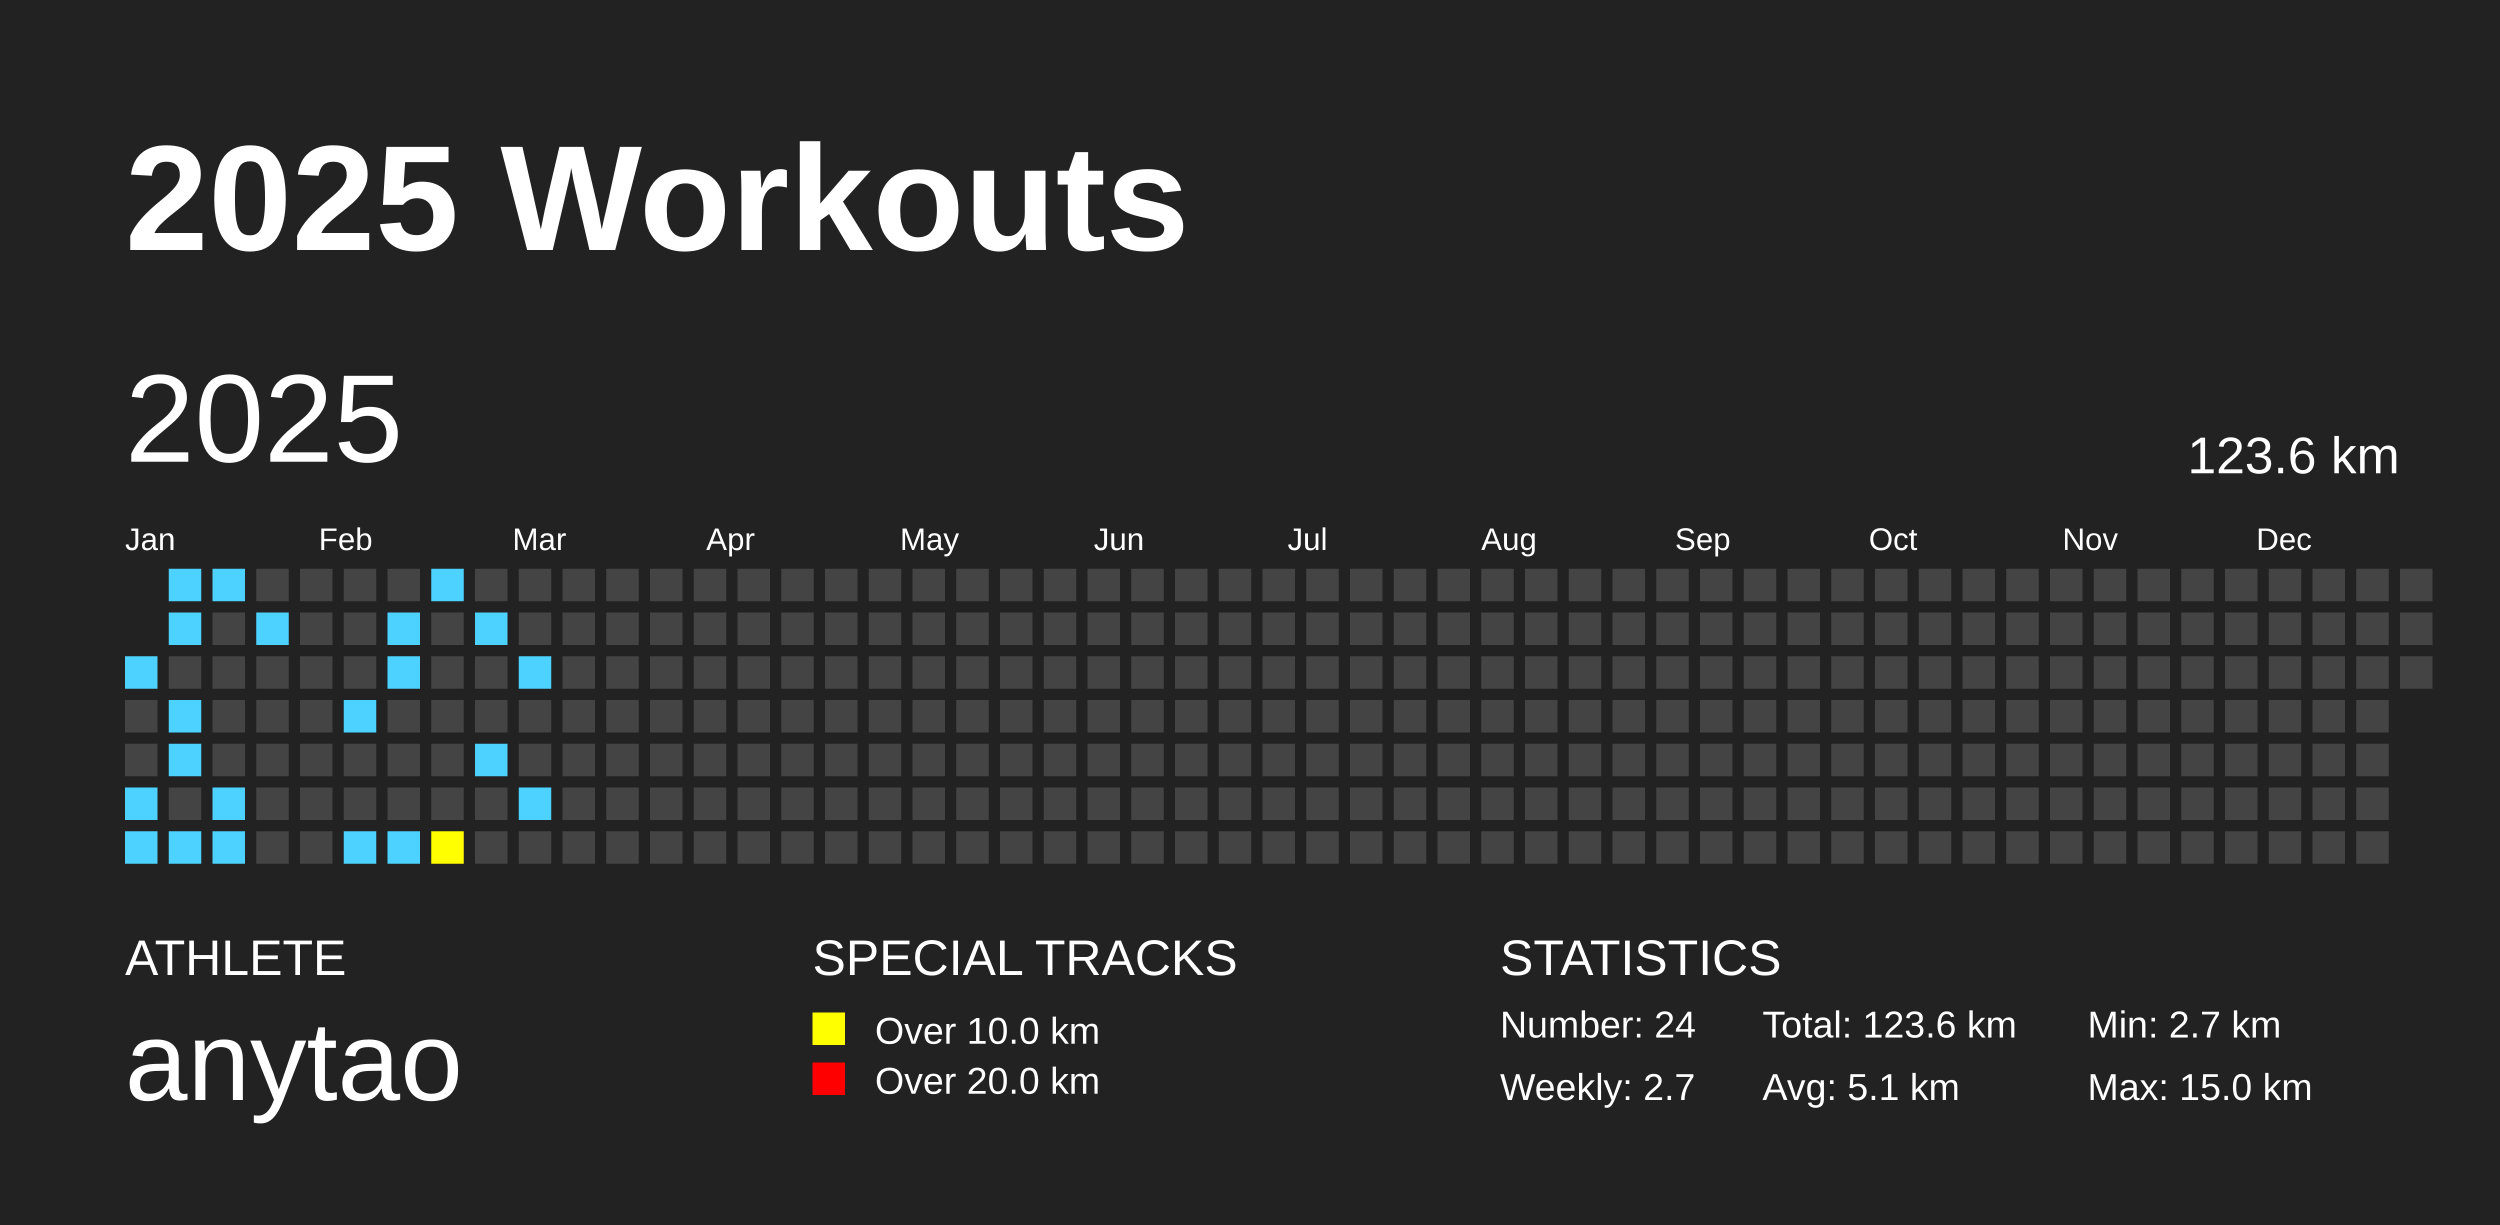
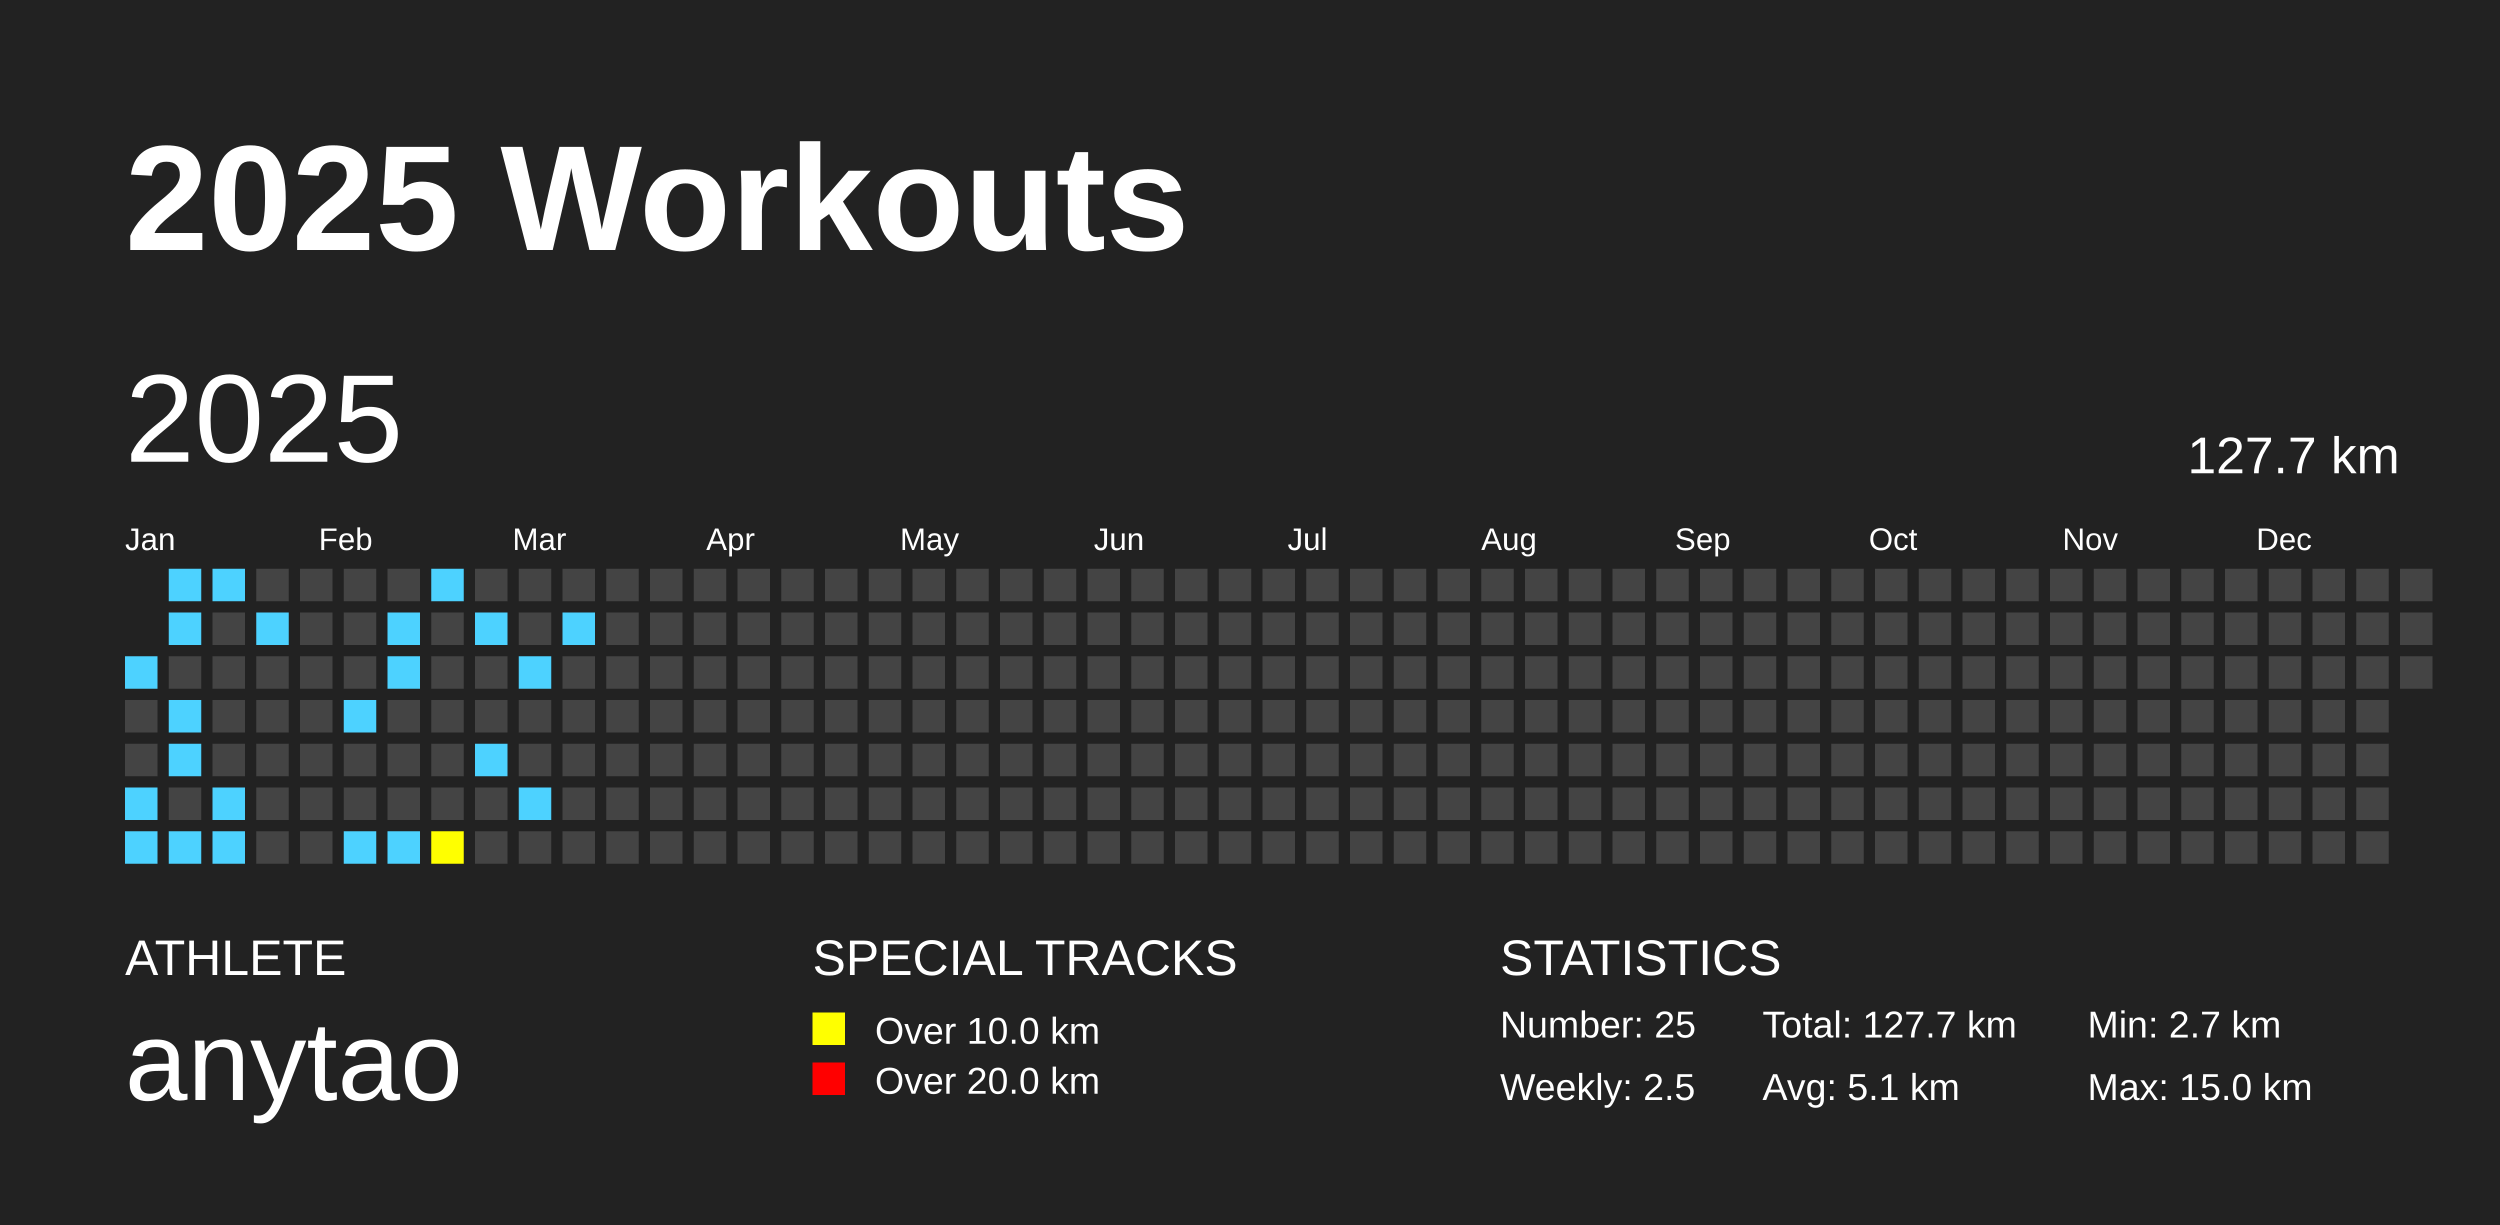
<svg xmlns="http://www.w3.org/2000/svg" baseProfile="full" height="98mm" version="1.1" viewBox="0,0,200,98" width="200mm">
  <defs />
  <rect fill="#222222" height="98" width="200" x="0" y="0" />
  <text fill="#FFFFFF" style="font-size:12px; font-family:Arial; font-weight:bold;" x="10" y="20">2025 Workouts</text>
  <text fill="#FFFFFF" style="font-size:4px; font-family:Arial" x="10" y="78">ATHLETE</text>
  <text fill="#FFFFFF" style="font-size:9px; font-family:Arial" x="10" y="88">anytao</text>
  <text fill="#FFFFFF" style="font-size:4px; font-family:Arial" x="65" y="78">SPECIAL TRACKS</text>
  <rect fill="yellow" height="2.6" width="2.6" x="65" y="81" />
  <text fill="#FFFFFF" style="font-size:3px; font-family:Arial" x="70" y="83.5">Over 10.0 km</text>
  <rect fill="red" height="2.6" width="2.6" x="65" y="85" />
  <text fill="#FFFFFF" style="font-size:3px; font-family:Arial" x="70" y="87.5">Over 20.0 km</text>
  <text fill="#FFFFFF" style="font-size:4px; font-family:Arial" x="120" y="78">STATISTICS</text>
-   <text fill="#FFFFFF" style="font-size:3px; font-family:Arial" x="120" y="83">Number: 24</text>
-   <text fill="#FFFFFF" style="font-size:3px; font-family:Arial" x="120" y="88">Weekly: 2.7</text>
-   <text fill="#FFFFFF" style="font-size:3px; font-family:Arial" x="141" y="83">Total: 123.6 km</text>
+   <text fill="#FFFFFF" style="font-size:3px; font-family:Arial" x="120" y="83">Number: 25</text>
+   <text fill="#FFFFFF" style="font-size:3px; font-family:Arial" x="120" y="88">Weekly: 2.5</text>
+   <text fill="#FFFFFF" style="font-size:3px; font-family:Arial" x="141" y="83">Total: 127.7 km</text>
  <text fill="#FFFFFF" style="font-size:3px; font-family:Arial" x="141" y="88">Avg: 5.1 km</text>
  <text fill="#FFFFFF" style="font-size:3px; font-family:Arial" x="167" y="83">Min: 2.7 km</text>
  <text fill="#FFFFFF" style="font-size:3px; font-family:Arial" x="167" y="88">Max: 15.0 km</text>
  <text dominant-baseline="hanging" fill="#FFFFFF" style="font-size:10.0px; font-family:Arial;" x="10" y="30">2025</text>
-   <text dominant-baseline="hanging" fill="#FFFFFF" style="font-size:4.125px; font-family:Arial;" x="175" y="35">123.6 km</text>
+   <text dominant-baseline="hanging" fill="#FFFFFF" style="font-size:4.125px; font-family:Arial;" x="175" y="35">127.7 km</text>
  <text fill="#FFFFFF" style="font-size:2.5px; font-family:Arial" x="10.0" y="44">Jan</text>
  <text fill="#FFFFFF" style="font-size:2.5px; font-family:Arial" x="25.5" y="44">Feb</text>
  <text fill="#FFFFFF" style="font-size:2.5px; font-family:Arial" x="41.0" y="44">Mar</text>
  <text fill="#FFFFFF" style="font-size:2.5px; font-family:Arial" x="56.5" y="44">Apr</text>
  <text fill="#FFFFFF" style="font-size:2.5px; font-family:Arial" x="72.0" y="44">May</text>
  <text fill="#FFFFFF" style="font-size:2.5px; font-family:Arial" x="87.5" y="44">Jun</text>
  <text fill="#FFFFFF" style="font-size:2.5px; font-family:Arial" x="103.0" y="44">Jul</text>
  <text fill="#FFFFFF" style="font-size:2.5px; font-family:Arial" x="118.5" y="44">Aug</text>
  <text fill="#FFFFFF" style="font-size:2.5px; font-family:Arial" x="134.0" y="44">Sep</text>
  <text fill="#FFFFFF" style="font-size:2.5px; font-family:Arial" x="149.5" y="44">Oct</text>
  <text fill="#FFFFFF" style="font-size:2.5px; font-family:Arial" x="165.0" y="44">Nov</text>
  <text fill="#FFFFFF" style="font-size:2.5px; font-family:Arial" x="180.5" y="44">Dec</text>
  <rect fill="#4DD2FF" height="2.6" width="2.6" x="10.0" y="52.5" />
  <rect fill="#444444" height="2.6" width="2.6" x="10.0" y="56.0" />
  <rect fill="#444444" height="2.6" width="2.6" x="10.0" y="59.5" />
  <rect fill="#4DD2FF" height="2.6" width="2.6" x="10.0" y="63.0" />
  <rect fill="#4DD2FF" height="2.6" width="2.6" x="10.0" y="66.5" />
  <rect fill="#4DD2FF" height="2.6" width="2.6" x="13.5" y="45.5" />
  <rect fill="#4DD2FF" height="2.6" width="2.6" x="13.5" y="49.0" />
  <rect fill="#444444" height="2.6" width="2.6" x="13.5" y="52.5" />
  <rect fill="#4DD2FF" height="2.6" width="2.6" x="13.5" y="56.0" />
  <rect fill="#4DD2FF" height="2.6" width="2.6" x="13.5" y="59.5" />
  <rect fill="#444444" height="2.6" width="2.6" x="13.5" y="63.0" />
  <rect fill="#4DD2FF" height="2.6" width="2.6" x="13.5" y="66.5" />
  <rect fill="#4DD2FF" height="2.6" width="2.6" x="17.0" y="45.5" />
  <rect fill="#444444" height="2.6" width="2.6" x="17.0" y="49.0" />
  <rect fill="#444444" height="2.6" width="2.6" x="17.0" y="52.5" />
  <rect fill="#444444" height="2.6" width="2.6" x="17.0" y="56.0" />
  <rect fill="#444444" height="2.6" width="2.6" x="17.0" y="59.5" />
  <rect fill="#4DD2FF" height="2.6" width="2.6" x="17.0" y="63.0" />
  <rect fill="#4DD2FF" height="2.6" width="2.6" x="17.0" y="66.5" />
  <rect fill="#444444" height="2.6" width="2.6" x="20.5" y="45.5" />
  <rect fill="#4DD2FF" height="2.6" width="2.6" x="20.5" y="49.0" />
  <rect fill="#444444" height="2.6" width="2.6" x="20.5" y="52.5" />
  <rect fill="#444444" height="2.6" width="2.6" x="20.5" y="56.0" />
  <rect fill="#444444" height="2.6" width="2.6" x="20.5" y="59.5" />
  <rect fill="#444444" height="2.6" width="2.6" x="20.5" y="63.0" />
  <rect fill="#444444" height="2.6" width="2.6" x="20.5" y="66.5" />
  <rect fill="#444444" height="2.6" width="2.6" x="24.0" y="45.5" />
  <rect fill="#444444" height="2.6" width="2.6" x="24.0" y="49.0" />
  <rect fill="#444444" height="2.6" width="2.6" x="24.0" y="52.5" />
  <rect fill="#444444" height="2.6" width="2.6" x="24.0" y="56.0" />
  <rect fill="#444444" height="2.6" width="2.6" x="24.0" y="59.5" />
  <rect fill="#444444" height="2.6" width="2.6" x="24.0" y="63.0" />
  <rect fill="#444444" height="2.6" width="2.6" x="24.0" y="66.5" />
  <rect fill="#444444" height="2.6" width="2.6" x="27.5" y="45.5" />
  <rect fill="#444444" height="2.6" width="2.6" x="27.5" y="49.0" />
  <rect fill="#444444" height="2.6" width="2.6" x="27.5" y="52.5" />
  <rect fill="#4DD2FF" height="2.6" width="2.6" x="27.5" y="56.0" />
  <rect fill="#444444" height="2.6" width="2.6" x="27.5" y="59.5" />
  <rect fill="#444444" height="2.6" width="2.6" x="27.5" y="63.0" />
  <rect fill="#4DD2FF" height="2.6" width="2.6" x="27.5" y="66.5" />
  <rect fill="#444444" height="2.6" width="2.6" x="31.0" y="45.5" />
  <rect fill="#4DD2FF" height="2.6" width="2.6" x="31.0" y="49.0" />
  <rect fill="#4DD2FF" height="2.6" width="2.6" x="31.0" y="52.5" />
  <rect fill="#444444" height="2.6" width="2.6" x="31.0" y="56.0" />
  <rect fill="#444444" height="2.6" width="2.6" x="31.0" y="59.5" />
  <rect fill="#444444" height="2.6" width="2.6" x="31.0" y="63.0" />
  <rect fill="#4DD2FF" height="2.6" width="2.6" x="31.0" y="66.5" />
  <rect fill="#4DD2FF" height="2.6" width="2.6" x="34.5" y="45.5" />
  <rect fill="#444444" height="2.6" width="2.6" x="34.5" y="49.0" />
  <rect fill="#444444" height="2.6" width="2.6" x="34.5" y="52.5" />
  <rect fill="#444444" height="2.6" width="2.6" x="34.5" y="56.0" />
  <rect fill="#444444" height="2.6" width="2.6" x="34.5" y="59.5" />
  <rect fill="#444444" height="2.6" width="2.6" x="34.5" y="63.0" />
  <rect fill="yellow" height="2.6" width="2.6" x="34.5" y="66.5" />
  <rect fill="#444444" height="2.6" width="2.6" x="38.0" y="45.5" />
  <rect fill="#4DD2FF" height="2.6" width="2.6" x="38.0" y="49.0" />
  <rect fill="#444444" height="2.6" width="2.6" x="38.0" y="52.5" />
  <rect fill="#444444" height="2.6" width="2.6" x="38.0" y="56.0" />
  <rect fill="#4DD2FF" height="2.6" width="2.6" x="38.0" y="59.5" />
  <rect fill="#444444" height="2.6" width="2.6" x="38.0" y="63.0" />
  <rect fill="#444444" height="2.6" width="2.6" x="38.0" y="66.5" />
  <rect fill="#444444" height="2.6" width="2.6" x="41.5" y="45.5" />
  <rect fill="#444444" height="2.6" width="2.6" x="41.5" y="49.0" />
  <rect fill="#4DD2FF" height="2.6" width="2.6" x="41.5" y="52.5" />
  <rect fill="#444444" height="2.6" width="2.6" x="41.5" y="56.0" />
  <rect fill="#444444" height="2.6" width="2.6" x="41.5" y="59.5" />
  <rect fill="#4DD2FF" height="2.6" width="2.6" x="41.5" y="63.0" />
  <rect fill="#444444" height="2.6" width="2.6" x="41.5" y="66.5" />
  <rect fill="#444444" height="2.6" width="2.6" x="45.0" y="45.5" />
-   <rect fill="#444444" height="2.6" width="2.6" x="45.0" y="49.0" />
+   <rect fill="#4DD2FF" height="2.6" width="2.6" x="45.0" y="49.0" />
  <rect fill="#444444" height="2.6" width="2.6" x="45.0" y="52.5" />
  <rect fill="#444444" height="2.6" width="2.6" x="45.0" y="56.0" />
  <rect fill="#444444" height="2.6" width="2.6" x="45.0" y="59.5" />
  <rect fill="#444444" height="2.6" width="2.6" x="45.0" y="63.0" />
  <rect fill="#444444" height="2.6" width="2.6" x="45.0" y="66.5" />
  <rect fill="#444444" height="2.6" width="2.6" x="48.5" y="45.5" />
  <rect fill="#444444" height="2.6" width="2.6" x="48.5" y="49.0" />
  <rect fill="#444444" height="2.6" width="2.6" x="48.5" y="52.5" />
  <rect fill="#444444" height="2.6" width="2.6" x="48.5" y="56.0" />
  <rect fill="#444444" height="2.6" width="2.6" x="48.5" y="59.5" />
  <rect fill="#444444" height="2.6" width="2.6" x="48.5" y="63.0" />
  <rect fill="#444444" height="2.6" width="2.6" x="48.5" y="66.5" />
  <rect fill="#444444" height="2.6" width="2.6" x="52.0" y="45.5" />
  <rect fill="#444444" height="2.6" width="2.6" x="52.0" y="49.0" />
  <rect fill="#444444" height="2.6" width="2.6" x="52.0" y="52.5" />
  <rect fill="#444444" height="2.6" width="2.6" x="52.0" y="56.0" />
  <rect fill="#444444" height="2.6" width="2.6" x="52.0" y="59.5" />
  <rect fill="#444444" height="2.6" width="2.6" x="52.0" y="63.0" />
  <rect fill="#444444" height="2.6" width="2.6" x="52.0" y="66.5" />
  <rect fill="#444444" height="2.6" width="2.6" x="55.5" y="45.5" />
  <rect fill="#444444" height="2.6" width="2.6" x="55.5" y="49.0" />
  <rect fill="#444444" height="2.6" width="2.6" x="55.5" y="52.5" />
  <rect fill="#444444" height="2.6" width="2.6" x="55.5" y="56.0" />
  <rect fill="#444444" height="2.6" width="2.6" x="55.5" y="59.5" />
  <rect fill="#444444" height="2.6" width="2.6" x="55.5" y="63.0" />
  <rect fill="#444444" height="2.6" width="2.6" x="55.5" y="66.5" />
  <rect fill="#444444" height="2.6" width="2.6" x="59.0" y="45.5" />
  <rect fill="#444444" height="2.6" width="2.6" x="59.0" y="49.0" />
  <rect fill="#444444" height="2.6" width="2.6" x="59.0" y="52.5" />
  <rect fill="#444444" height="2.6" width="2.6" x="59.0" y="56.0" />
  <rect fill="#444444" height="2.6" width="2.6" x="59.0" y="59.5" />
  <rect fill="#444444" height="2.6" width="2.6" x="59.0" y="63.0" />
  <rect fill="#444444" height="2.6" width="2.6" x="59.0" y="66.5" />
  <rect fill="#444444" height="2.6" width="2.6" x="62.5" y="45.5" />
  <rect fill="#444444" height="2.6" width="2.6" x="62.5" y="49.0" />
  <rect fill="#444444" height="2.6" width="2.6" x="62.5" y="52.5" />
  <rect fill="#444444" height="2.6" width="2.6" x="62.5" y="56.0" />
  <rect fill="#444444" height="2.6" width="2.6" x="62.5" y="59.5" />
  <rect fill="#444444" height="2.6" width="2.6" x="62.5" y="63.0" />
  <rect fill="#444444" height="2.6" width="2.6" x="62.5" y="66.5" />
  <rect fill="#444444" height="2.6" width="2.6" x="66.0" y="45.5" />
  <rect fill="#444444" height="2.6" width="2.6" x="66.0" y="49.0" />
  <rect fill="#444444" height="2.6" width="2.6" x="66.0" y="52.5" />
  <rect fill="#444444" height="2.6" width="2.6" x="66.0" y="56.0" />
  <rect fill="#444444" height="2.6" width="2.6" x="66.0" y="59.5" />
  <rect fill="#444444" height="2.6" width="2.6" x="66.0" y="63.0" />
  <rect fill="#444444" height="2.6" width="2.6" x="66.0" y="66.5" />
  <rect fill="#444444" height="2.6" width="2.6" x="69.5" y="45.5" />
  <rect fill="#444444" height="2.6" width="2.6" x="69.5" y="49.0" />
  <rect fill="#444444" height="2.6" width="2.6" x="69.5" y="52.5" />
  <rect fill="#444444" height="2.6" width="2.6" x="69.5" y="56.0" />
  <rect fill="#444444" height="2.6" width="2.6" x="69.5" y="59.5" />
  <rect fill="#444444" height="2.6" width="2.6" x="69.5" y="63.0" />
  <rect fill="#444444" height="2.6" width="2.6" x="69.5" y="66.5" />
  <rect fill="#444444" height="2.6" width="2.6" x="73.0" y="45.5" />
  <rect fill="#444444" height="2.6" width="2.6" x="73.0" y="49.0" />
  <rect fill="#444444" height="2.6" width="2.6" x="73.0" y="52.5" />
  <rect fill="#444444" height="2.6" width="2.6" x="73.0" y="56.0" />
  <rect fill="#444444" height="2.6" width="2.6" x="73.0" y="59.5" />
  <rect fill="#444444" height="2.6" width="2.6" x="73.0" y="63.0" />
  <rect fill="#444444" height="2.6" width="2.6" x="73.0" y="66.5" />
  <rect fill="#444444" height="2.6" width="2.6" x="76.5" y="45.5" />
  <rect fill="#444444" height="2.6" width="2.6" x="76.5" y="49.0" />
  <rect fill="#444444" height="2.6" width="2.6" x="76.5" y="52.5" />
  <rect fill="#444444" height="2.6" width="2.6" x="76.5" y="56.0" />
  <rect fill="#444444" height="2.6" width="2.6" x="76.5" y="59.5" />
  <rect fill="#444444" height="2.6" width="2.6" x="76.5" y="63.0" />
  <rect fill="#444444" height="2.6" width="2.6" x="76.5" y="66.5" />
  <rect fill="#444444" height="2.6" width="2.6" x="80.0" y="45.5" />
  <rect fill="#444444" height="2.6" width="2.6" x="80.0" y="49.0" />
  <rect fill="#444444" height="2.6" width="2.6" x="80.0" y="52.5" />
  <rect fill="#444444" height="2.6" width="2.6" x="80.0" y="56.0" />
  <rect fill="#444444" height="2.6" width="2.6" x="80.0" y="59.5" />
  <rect fill="#444444" height="2.6" width="2.6" x="80.0" y="63.0" />
  <rect fill="#444444" height="2.6" width="2.6" x="80.0" y="66.5" />
  <rect fill="#444444" height="2.6" width="2.6" x="83.5" y="45.5" />
  <rect fill="#444444" height="2.6" width="2.6" x="83.5" y="49.0" />
  <rect fill="#444444" height="2.6" width="2.6" x="83.5" y="52.5" />
  <rect fill="#444444" height="2.6" width="2.6" x="83.5" y="56.0" />
  <rect fill="#444444" height="2.6" width="2.6" x="83.5" y="59.5" />
  <rect fill="#444444" height="2.6" width="2.6" x="83.5" y="63.0" />
  <rect fill="#444444" height="2.6" width="2.6" x="83.5" y="66.5" />
  <rect fill="#444444" height="2.6" width="2.6" x="87.0" y="45.5" />
  <rect fill="#444444" height="2.6" width="2.6" x="87.0" y="49.0" />
  <rect fill="#444444" height="2.6" width="2.6" x="87.0" y="52.5" />
  <rect fill="#444444" height="2.6" width="2.6" x="87.0" y="56.0" />
  <rect fill="#444444" height="2.6" width="2.6" x="87.0" y="59.5" />
  <rect fill="#444444" height="2.6" width="2.6" x="87.0" y="63.0" />
  <rect fill="#444444" height="2.6" width="2.6" x="87.0" y="66.5" />
  <rect fill="#444444" height="2.6" width="2.6" x="90.5" y="45.5" />
  <rect fill="#444444" height="2.6" width="2.6" x="90.5" y="49.0" />
  <rect fill="#444444" height="2.6" width="2.6" x="90.5" y="52.5" />
  <rect fill="#444444" height="2.6" width="2.6" x="90.5" y="56.0" />
  <rect fill="#444444" height="2.6" width="2.6" x="90.5" y="59.5" />
  <rect fill="#444444" height="2.6" width="2.6" x="90.5" y="63.0" />
  <rect fill="#444444" height="2.6" width="2.6" x="90.5" y="66.5" />
  <rect fill="#444444" height="2.6" width="2.6" x="94.0" y="45.5" />
  <rect fill="#444444" height="2.6" width="2.6" x="94.0" y="49.0" />
  <rect fill="#444444" height="2.6" width="2.6" x="94.0" y="52.5" />
  <rect fill="#444444" height="2.6" width="2.6" x="94.0" y="56.0" />
  <rect fill="#444444" height="2.6" width="2.6" x="94.0" y="59.5" />
  <rect fill="#444444" height="2.6" width="2.6" x="94.0" y="63.0" />
  <rect fill="#444444" height="2.6" width="2.6" x="94.0" y="66.5" />
  <rect fill="#444444" height="2.6" width="2.6" x="97.5" y="45.5" />
  <rect fill="#444444" height="2.6" width="2.6" x="97.5" y="49.0" />
  <rect fill="#444444" height="2.6" width="2.6" x="97.5" y="52.5" />
  <rect fill="#444444" height="2.6" width="2.6" x="97.5" y="56.0" />
  <rect fill="#444444" height="2.6" width="2.6" x="97.5" y="59.5" />
  <rect fill="#444444" height="2.6" width="2.6" x="97.5" y="63.0" />
  <rect fill="#444444" height="2.6" width="2.6" x="97.5" y="66.5" />
  <rect fill="#444444" height="2.6" width="2.6" x="101.0" y="45.5" />
  <rect fill="#444444" height="2.6" width="2.6" x="101.0" y="49.0" />
  <rect fill="#444444" height="2.6" width="2.6" x="101.0" y="52.5" />
  <rect fill="#444444" height="2.6" width="2.6" x="101.0" y="56.0" />
  <rect fill="#444444" height="2.6" width="2.6" x="101.0" y="59.5" />
  <rect fill="#444444" height="2.6" width="2.6" x="101.0" y="63.0" />
  <rect fill="#444444" height="2.6" width="2.6" x="101.0" y="66.5" />
  <rect fill="#444444" height="2.6" width="2.6" x="104.5" y="45.5" />
  <rect fill="#444444" height="2.6" width="2.6" x="104.5" y="49.0" />
  <rect fill="#444444" height="2.6" width="2.6" x="104.5" y="52.5" />
  <rect fill="#444444" height="2.6" width="2.6" x="104.5" y="56.0" />
  <rect fill="#444444" height="2.6" width="2.6" x="104.5" y="59.5" />
  <rect fill="#444444" height="2.6" width="2.6" x="104.5" y="63.0" />
  <rect fill="#444444" height="2.6" width="2.6" x="104.5" y="66.5" />
  <rect fill="#444444" height="2.6" width="2.6" x="108.0" y="45.5" />
  <rect fill="#444444" height="2.6" width="2.6" x="108.0" y="49.0" />
  <rect fill="#444444" height="2.6" width="2.6" x="108.0" y="52.5" />
  <rect fill="#444444" height="2.6" width="2.6" x="108.0" y="56.0" />
  <rect fill="#444444" height="2.6" width="2.6" x="108.0" y="59.5" />
  <rect fill="#444444" height="2.6" width="2.6" x="108.0" y="63.0" />
  <rect fill="#444444" height="2.6" width="2.6" x="108.0" y="66.5" />
  <rect fill="#444444" height="2.6" width="2.6" x="111.5" y="45.5" />
  <rect fill="#444444" height="2.6" width="2.6" x="111.5" y="49.0" />
  <rect fill="#444444" height="2.6" width="2.6" x="111.5" y="52.5" />
  <rect fill="#444444" height="2.6" width="2.6" x="111.5" y="56.0" />
  <rect fill="#444444" height="2.6" width="2.6" x="111.5" y="59.5" />
  <rect fill="#444444" height="2.6" width="2.6" x="111.5" y="63.0" />
  <rect fill="#444444" height="2.6" width="2.6" x="111.5" y="66.5" />
  <rect fill="#444444" height="2.6" width="2.6" x="115.0" y="45.5" />
  <rect fill="#444444" height="2.6" width="2.6" x="115.0" y="49.0" />
  <rect fill="#444444" height="2.6" width="2.6" x="115.0" y="52.5" />
  <rect fill="#444444" height="2.6" width="2.6" x="115.0" y="56.0" />
  <rect fill="#444444" height="2.6" width="2.6" x="115.0" y="59.5" />
  <rect fill="#444444" height="2.6" width="2.6" x="115.0" y="63.0" />
  <rect fill="#444444" height="2.6" width="2.6" x="115.0" y="66.5" />
  <rect fill="#444444" height="2.6" width="2.6" x="118.5" y="45.5" />
  <rect fill="#444444" height="2.6" width="2.6" x="118.5" y="49.0" />
  <rect fill="#444444" height="2.6" width="2.6" x="118.5" y="52.5" />
  <rect fill="#444444" height="2.6" width="2.6" x="118.5" y="56.0" />
  <rect fill="#444444" height="2.6" width="2.6" x="118.5" y="59.5" />
  <rect fill="#444444" height="2.6" width="2.6" x="118.5" y="63.0" />
  <rect fill="#444444" height="2.6" width="2.6" x="118.5" y="66.5" />
  <rect fill="#444444" height="2.6" width="2.6" x="122.0" y="45.5" />
  <rect fill="#444444" height="2.6" width="2.6" x="122.0" y="49.0" />
  <rect fill="#444444" height="2.6" width="2.6" x="122.0" y="52.5" />
  <rect fill="#444444" height="2.6" width="2.6" x="122.0" y="56.0" />
  <rect fill="#444444" height="2.6" width="2.6" x="122.0" y="59.5" />
  <rect fill="#444444" height="2.6" width="2.6" x="122.0" y="63.0" />
  <rect fill="#444444" height="2.6" width="2.6" x="122.0" y="66.5" />
  <rect fill="#444444" height="2.6" width="2.6" x="125.5" y="45.5" />
  <rect fill="#444444" height="2.6" width="2.6" x="125.5" y="49.0" />
  <rect fill="#444444" height="2.6" width="2.6" x="125.5" y="52.5" />
  <rect fill="#444444" height="2.6" width="2.6" x="125.5" y="56.0" />
  <rect fill="#444444" height="2.6" width="2.6" x="125.5" y="59.5" />
  <rect fill="#444444" height="2.6" width="2.6" x="125.5" y="63.0" />
  <rect fill="#444444" height="2.6" width="2.6" x="125.5" y="66.5" />
  <rect fill="#444444" height="2.6" width="2.6" x="129.0" y="45.5" />
  <rect fill="#444444" height="2.6" width="2.6" x="129.0" y="49.0" />
  <rect fill="#444444" height="2.6" width="2.6" x="129.0" y="52.5" />
  <rect fill="#444444" height="2.6" width="2.6" x="129.0" y="56.0" />
  <rect fill="#444444" height="2.6" width="2.6" x="129.0" y="59.5" />
  <rect fill="#444444" height="2.6" width="2.6" x="129.0" y="63.0" />
  <rect fill="#444444" height="2.6" width="2.6" x="129.0" y="66.5" />
  <rect fill="#444444" height="2.6" width="2.6" x="132.5" y="45.5" />
  <rect fill="#444444" height="2.6" width="2.6" x="132.5" y="49.0" />
  <rect fill="#444444" height="2.6" width="2.6" x="132.5" y="52.5" />
  <rect fill="#444444" height="2.6" width="2.6" x="132.5" y="56.0" />
  <rect fill="#444444" height="2.6" width="2.6" x="132.5" y="59.5" />
  <rect fill="#444444" height="2.6" width="2.6" x="132.5" y="63.0" />
  <rect fill="#444444" height="2.6" width="2.6" x="132.5" y="66.5" />
  <rect fill="#444444" height="2.6" width="2.6" x="136.0" y="45.5" />
  <rect fill="#444444" height="2.6" width="2.6" x="136.0" y="49.0" />
  <rect fill="#444444" height="2.6" width="2.6" x="136.0" y="52.5" />
  <rect fill="#444444" height="2.6" width="2.6" x="136.0" y="56.0" />
  <rect fill="#444444" height="2.6" width="2.6" x="136.0" y="59.5" />
  <rect fill="#444444" height="2.6" width="2.6" x="136.0" y="63.0" />
  <rect fill="#444444" height="2.6" width="2.6" x="136.0" y="66.5" />
  <rect fill="#444444" height="2.6" width="2.6" x="139.5" y="45.5" />
  <rect fill="#444444" height="2.6" width="2.6" x="139.5" y="49.0" />
  <rect fill="#444444" height="2.6" width="2.6" x="139.5" y="52.5" />
  <rect fill="#444444" height="2.6" width="2.6" x="139.5" y="56.0" />
  <rect fill="#444444" height="2.6" width="2.6" x="139.5" y="59.5" />
  <rect fill="#444444" height="2.6" width="2.6" x="139.5" y="63.0" />
  <rect fill="#444444" height="2.6" width="2.6" x="139.5" y="66.5" />
  <rect fill="#444444" height="2.6" width="2.6" x="143.0" y="45.5" />
  <rect fill="#444444" height="2.6" width="2.6" x="143.0" y="49.0" />
  <rect fill="#444444" height="2.6" width="2.6" x="143.0" y="52.5" />
  <rect fill="#444444" height="2.6" width="2.6" x="143.0" y="56.0" />
  <rect fill="#444444" height="2.6" width="2.6" x="143.0" y="59.5" />
  <rect fill="#444444" height="2.6" width="2.6" x="143.0" y="63.0" />
  <rect fill="#444444" height="2.6" width="2.6" x="143.0" y="66.5" />
  <rect fill="#444444" height="2.6" width="2.6" x="146.5" y="45.5" />
  <rect fill="#444444" height="2.6" width="2.6" x="146.5" y="49.0" />
  <rect fill="#444444" height="2.6" width="2.6" x="146.5" y="52.5" />
  <rect fill="#444444" height="2.6" width="2.6" x="146.5" y="56.0" />
  <rect fill="#444444" height="2.6" width="2.6" x="146.5" y="59.5" />
  <rect fill="#444444" height="2.6" width="2.6" x="146.5" y="63.0" />
  <rect fill="#444444" height="2.6" width="2.6" x="146.5" y="66.5" />
  <rect fill="#444444" height="2.6" width="2.6" x="150.0" y="45.5" />
  <rect fill="#444444" height="2.6" width="2.6" x="150.0" y="49.0" />
  <rect fill="#444444" height="2.6" width="2.6" x="150.0" y="52.5" />
  <rect fill="#444444" height="2.6" width="2.6" x="150.0" y="56.0" />
  <rect fill="#444444" height="2.6" width="2.6" x="150.0" y="59.5" />
  <rect fill="#444444" height="2.6" width="2.6" x="150.0" y="63.0" />
  <rect fill="#444444" height="2.6" width="2.6" x="150.0" y="66.5" />
  <rect fill="#444444" height="2.6" width="2.6" x="153.5" y="45.5" />
  <rect fill="#444444" height="2.6" width="2.6" x="153.5" y="49.0" />
  <rect fill="#444444" height="2.6" width="2.6" x="153.5" y="52.5" />
  <rect fill="#444444" height="2.6" width="2.6" x="153.5" y="56.0" />
  <rect fill="#444444" height="2.6" width="2.6" x="153.5" y="59.5" />
  <rect fill="#444444" height="2.6" width="2.6" x="153.5" y="63.0" />
  <rect fill="#444444" height="2.6" width="2.6" x="153.5" y="66.5" />
  <rect fill="#444444" height="2.6" width="2.6" x="157.0" y="45.5" />
  <rect fill="#444444" height="2.6" width="2.6" x="157.0" y="49.0" />
  <rect fill="#444444" height="2.6" width="2.6" x="157.0" y="52.5" />
  <rect fill="#444444" height="2.6" width="2.6" x="157.0" y="56.0" />
  <rect fill="#444444" height="2.6" width="2.6" x="157.0" y="59.5" />
  <rect fill="#444444" height="2.6" width="2.6" x="157.0" y="63.0" />
  <rect fill="#444444" height="2.6" width="2.6" x="157.0" y="66.5" />
  <rect fill="#444444" height="2.6" width="2.6" x="160.5" y="45.5" />
  <rect fill="#444444" height="2.6" width="2.6" x="160.5" y="49.0" />
  <rect fill="#444444" height="2.6" width="2.6" x="160.5" y="52.5" />
  <rect fill="#444444" height="2.6" width="2.6" x="160.5" y="56.0" />
  <rect fill="#444444" height="2.6" width="2.6" x="160.5" y="59.5" />
  <rect fill="#444444" height="2.6" width="2.6" x="160.5" y="63.0" />
  <rect fill="#444444" height="2.6" width="2.6" x="160.5" y="66.5" />
  <rect fill="#444444" height="2.6" width="2.6" x="164.0" y="45.5" />
  <rect fill="#444444" height="2.6" width="2.6" x="164.0" y="49.0" />
  <rect fill="#444444" height="2.6" width="2.6" x="164.0" y="52.5" />
  <rect fill="#444444" height="2.6" width="2.6" x="164.0" y="56.0" />
  <rect fill="#444444" height="2.6" width="2.6" x="164.0" y="59.5" />
  <rect fill="#444444" height="2.6" width="2.6" x="164.0" y="63.0" />
  <rect fill="#444444" height="2.6" width="2.6" x="164.0" y="66.5" />
  <rect fill="#444444" height="2.6" width="2.6" x="167.5" y="45.5" />
  <rect fill="#444444" height="2.6" width="2.6" x="167.5" y="49.0" />
  <rect fill="#444444" height="2.6" width="2.6" x="167.5" y="52.5" />
  <rect fill="#444444" height="2.6" width="2.6" x="167.5" y="56.0" />
  <rect fill="#444444" height="2.6" width="2.6" x="167.5" y="59.5" />
  <rect fill="#444444" height="2.6" width="2.6" x="167.5" y="63.0" />
  <rect fill="#444444" height="2.6" width="2.6" x="167.5" y="66.5" />
  <rect fill="#444444" height="2.6" width="2.6" x="171.0" y="45.5" />
  <rect fill="#444444" height="2.6" width="2.6" x="171.0" y="49.0" />
  <rect fill="#444444" height="2.6" width="2.6" x="171.0" y="52.5" />
  <rect fill="#444444" height="2.6" width="2.6" x="171.0" y="56.0" />
  <rect fill="#444444" height="2.6" width="2.6" x="171.0" y="59.5" />
  <rect fill="#444444" height="2.6" width="2.6" x="171.0" y="63.0" />
  <rect fill="#444444" height="2.6" width="2.6" x="171.0" y="66.5" />
  <rect fill="#444444" height="2.6" width="2.6" x="174.5" y="45.5" />
  <rect fill="#444444" height="2.6" width="2.6" x="174.5" y="49.0" />
  <rect fill="#444444" height="2.6" width="2.6" x="174.5" y="52.5" />
  <rect fill="#444444" height="2.6" width="2.6" x="174.5" y="56.0" />
  <rect fill="#444444" height="2.6" width="2.6" x="174.5" y="59.5" />
  <rect fill="#444444" height="2.6" width="2.6" x="174.5" y="63.0" />
  <rect fill="#444444" height="2.6" width="2.6" x="174.5" y="66.5" />
  <rect fill="#444444" height="2.6" width="2.6" x="178.0" y="45.5" />
  <rect fill="#444444" height="2.6" width="2.6" x="178.0" y="49.0" />
  <rect fill="#444444" height="2.6" width="2.6" x="178.0" y="52.5" />
  <rect fill="#444444" height="2.6" width="2.6" x="178.0" y="56.0" />
  <rect fill="#444444" height="2.6" width="2.6" x="178.0" y="59.5" />
  <rect fill="#444444" height="2.6" width="2.6" x="178.0" y="63.0" />
  <rect fill="#444444" height="2.6" width="2.6" x="178.0" y="66.5" />
  <rect fill="#444444" height="2.6" width="2.6" x="181.5" y="45.5" />
  <rect fill="#444444" height="2.6" width="2.6" x="181.5" y="49.0" />
  <rect fill="#444444" height="2.6" width="2.6" x="181.5" y="52.5" />
  <rect fill="#444444" height="2.6" width="2.6" x="181.5" y="56.0" />
  <rect fill="#444444" height="2.6" width="2.6" x="181.5" y="59.5" />
  <rect fill="#444444" height="2.6" width="2.6" x="181.5" y="63.0" />
  <rect fill="#444444" height="2.6" width="2.6" x="181.5" y="66.5" />
  <rect fill="#444444" height="2.6" width="2.6" x="185.0" y="45.5" />
  <rect fill="#444444" height="2.6" width="2.6" x="185.0" y="49.0" />
  <rect fill="#444444" height="2.6" width="2.6" x="185.0" y="52.5" />
  <rect fill="#444444" height="2.6" width="2.6" x="185.0" y="56.0" />
  <rect fill="#444444" height="2.6" width="2.6" x="185.0" y="59.5" />
  <rect fill="#444444" height="2.6" width="2.6" x="185.0" y="63.0" />
  <rect fill="#444444" height="2.6" width="2.6" x="185.0" y="66.5" />
  <rect fill="#444444" height="2.6" width="2.6" x="188.5" y="45.5" />
  <rect fill="#444444" height="2.6" width="2.6" x="188.5" y="49.0" />
  <rect fill="#444444" height="2.6" width="2.6" x="188.5" y="52.5" />
  <rect fill="#444444" height="2.6" width="2.6" x="188.5" y="56.0" />
  <rect fill="#444444" height="2.6" width="2.6" x="188.5" y="59.5" />
  <rect fill="#444444" height="2.6" width="2.6" x="188.5" y="63.0" />
  <rect fill="#444444" height="2.6" width="2.6" x="188.5" y="66.5" />
  <rect fill="#444444" height="2.6" width="2.6" x="192.0" y="45.5" />
  <rect fill="#444444" height="2.6" width="2.6" x="192.0" y="49.0" />
  <rect fill="#444444" height="2.6" width="2.6" x="192.0" y="52.5" />
</svg>
